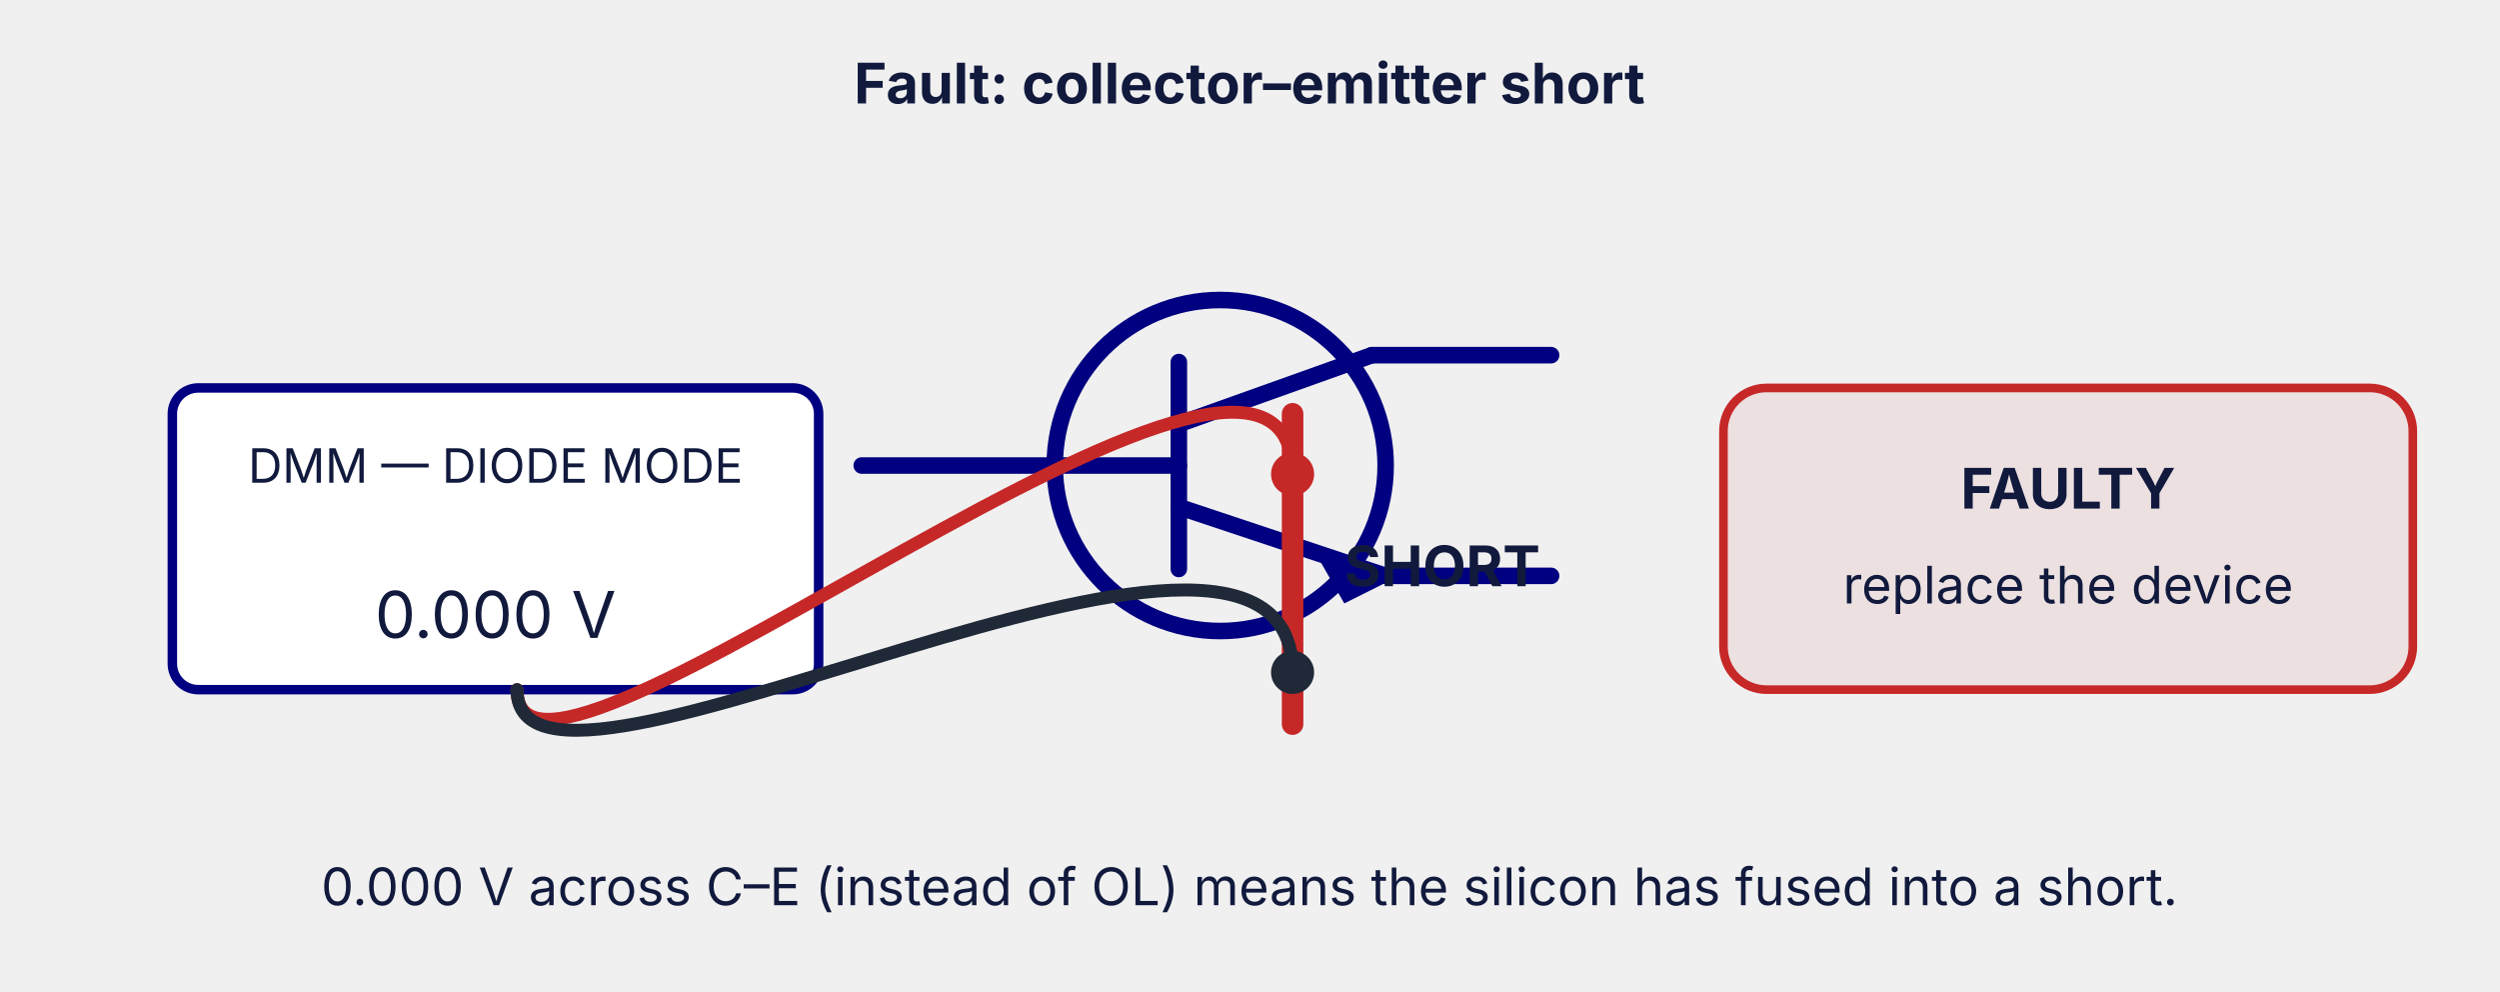
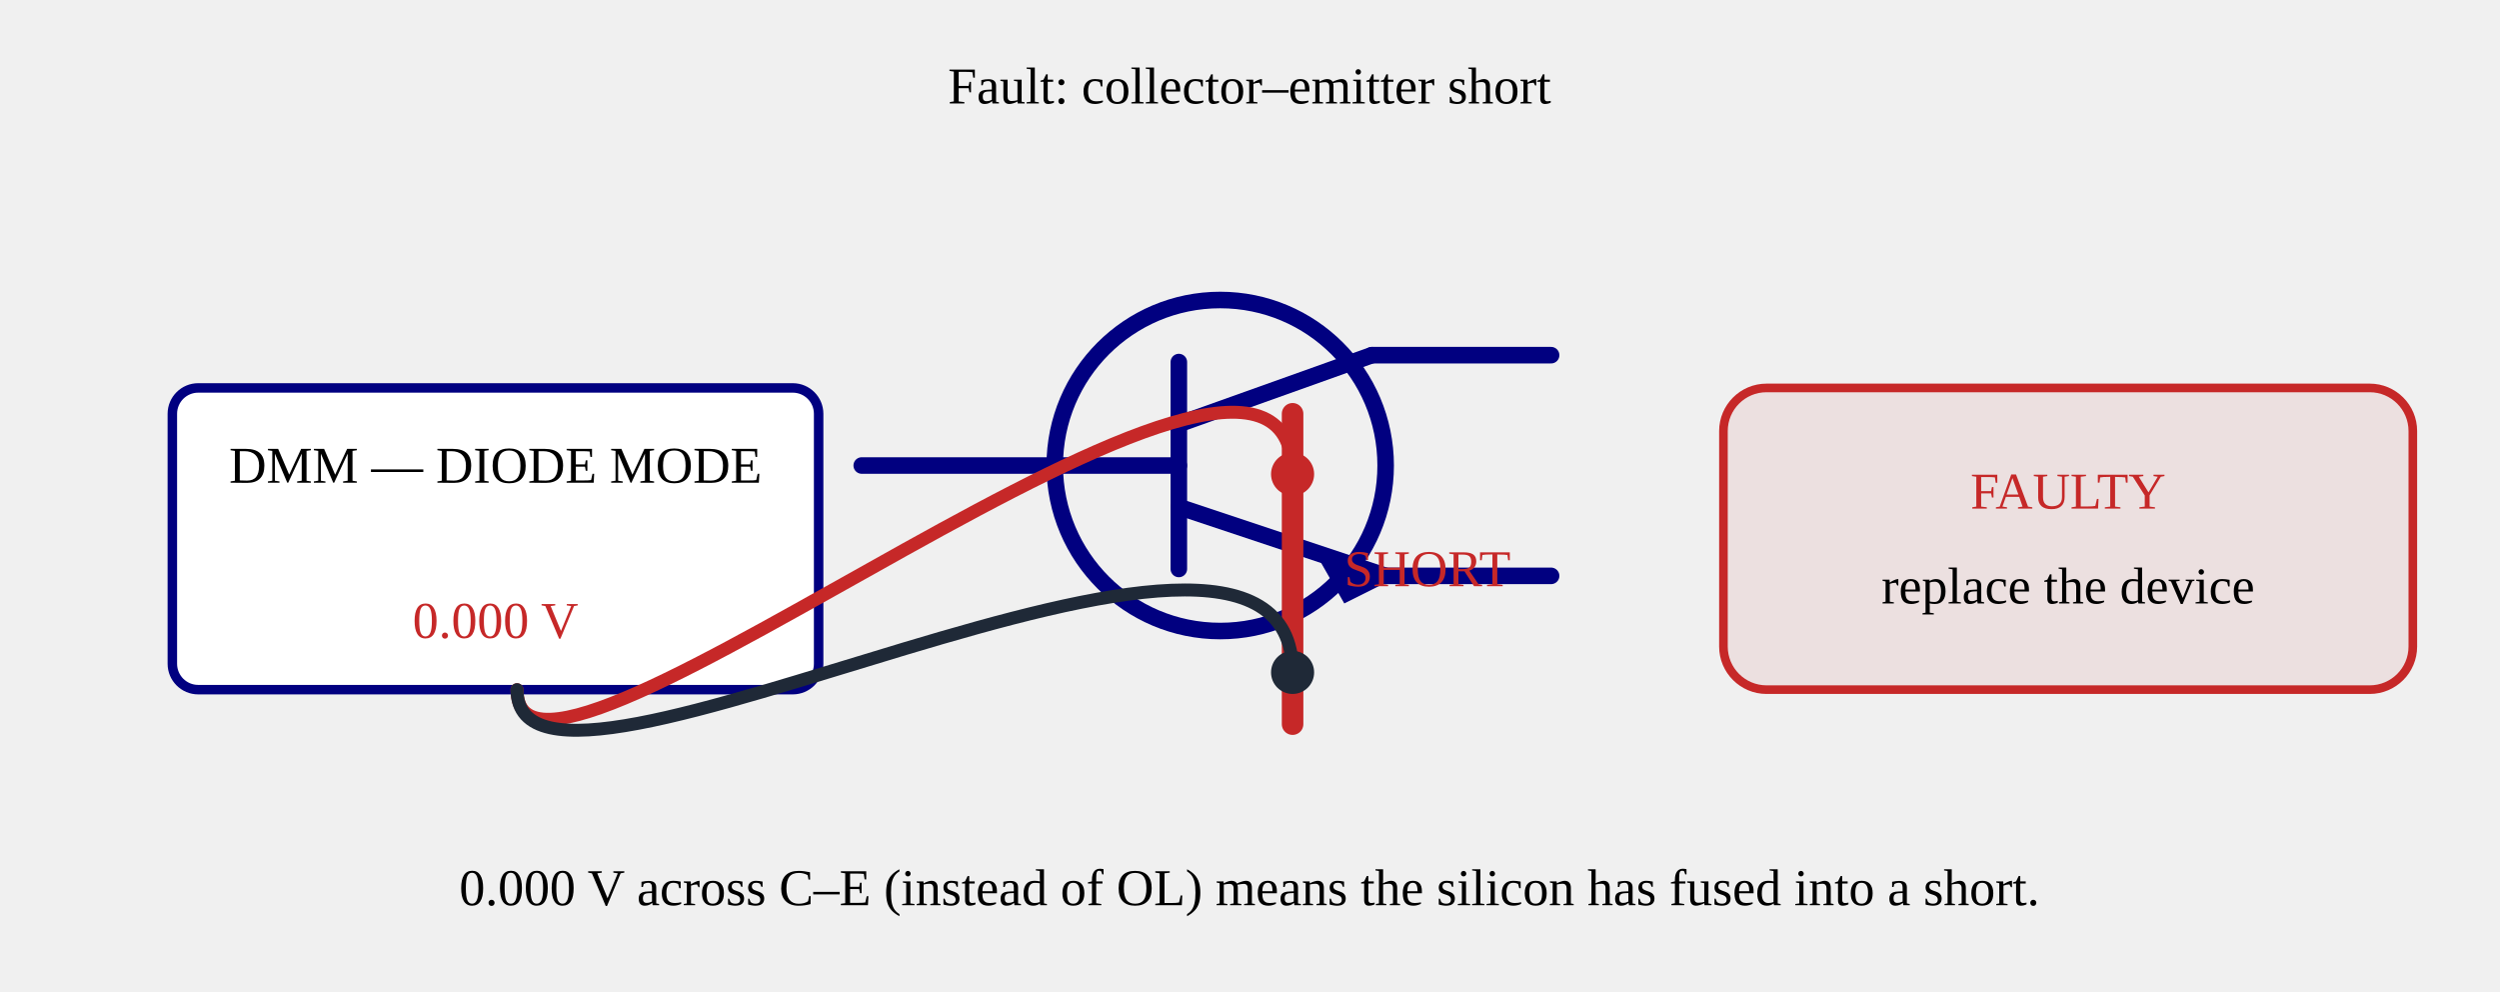
- <svg xmlns="http://www.w3.org/2000/svg" class="diagram-svg" width="580" height="230" viewBox="0 0 580 230" preserveAspectRatio="xMidYMid meet" role="img" aria-label="Faulty BJT: collector-emitter short circuit — the meter reads 0.000 V instead of OL">
-   <style>
-  text{font-family:Inter,Arial,Helvetica,sans-serif;fill:#111a3d}
-  .gl{stroke:#c3cad9;stroke-width:1}.ax{stroke:#7d89a8;stroke-width:1.3}
-  .ac{fill:none;stroke:#B08A1B;stroke-width:2.2}
-  .t11{font-size:11px}.t12{font-size:12px}.t13{font-size:13px}.t15{font-size:15px}
-  .tb{font-size:13px;font-weight:700}.tg{font-size:13px;font-weight:700;fill:#7a5f0a}
-  .l{fill:none;stroke:#010080;stroke-width:2.4;stroke-linecap:round;stroke-linejoin:round}
-  .w{fill:none;stroke:#010080;stroke-width:2.8;stroke-linejoin:round;stroke-linecap:round}
-  .w2{fill:none;stroke:#a52a2a;stroke-width:2.6;stroke-linejoin:round;stroke-linecap:round}
-  .dm{fill:none;stroke:#010080;stroke-width:1.5;stroke-dasharray:5 4}
-  .dg{fill:none;stroke:#1e7a45;stroke-width:1.5;stroke-dasharray:6 4}
- </style>
+ <svg xmlns="http://www.w3.org/2000/svg" class="diagram-svg" viewBox="0 0 580 230" preserveAspectRatio="xMidYMid meet" role="img">
  <text class="tb" x="290" y="24" text-anchor="middle">Fault: collector–emitter short</text>
  <g transform="translate(200,60) scale(1.6)">
    <g fill="none" stroke="#010080" stroke-width="2.4" stroke-linecap="round" stroke-linejoin="round">
      <circle cx="52" cy="30" r="24" />
      <path d="M0,30 H46" />
      <path d="M46,15 V45" />
      <path d="M46,24 L74,14" />
      <path d="M74,14 H100" />
      <path d="M46,36 L76,46" />
      <path d="M76,46 H100" />
      <polygon points="78,46 66,43 70,50" fill="#010080" stroke="none" />
    </g>
  </g>
  <line x1="300" y1="96" x2="300" y2="168" stroke="#C62828" stroke-width="5" stroke-linecap="round" />
  <text class="tb" x="312" y="136" fill="#C62828">SHORT</text>
  <rect x="40" y="90" width="150" height="70" rx="6" fill="#ffffff" stroke="#010080" stroke-width="2.2" />
  <text class="t11" x="115" y="112" text-anchor="middle">DMM — DIODE MODE</text>
  <text class="t15" x="115" y="148" text-anchor="middle" fill="#C62828">0.000 V</text>
  <path d="M120,160 C120,200 300,50 300,110" fill="none" stroke="#C62828" stroke-width="3" stroke-linecap="round" />
  <circle cx="300" cy="110" r="5" fill="#C62828" />
  <text class="tb" x="290" y="115" text-anchor="end" fill="#C62828" />
  <path d="M120,160 C120,200 300,96 300,156" fill="none" stroke="#1f2937" stroke-width="3" stroke-linecap="round" />
  <circle cx="300" cy="156" r="5" fill="#1f2937" />
  <text class="tb" x="310" y="161" text-anchor="start" fill="#1f2937" />
  <rect x="400" y="90" width="160" height="70" rx="10" fill="rgba(198,40,40,0.08)" stroke="#C62828" stroke-width="2" />
  <text class="tb" x="480" y="118" text-anchor="middle" fill="#C62828">FAULTY</text>
  <text class="t12" x="480" y="140" text-anchor="middle">replace the device</text>
  <text class="t12" x="290" y="210" text-anchor="middle">0.000 V across C–E (instead of OL) means the silicon has fused into a short.</text>
</svg>
